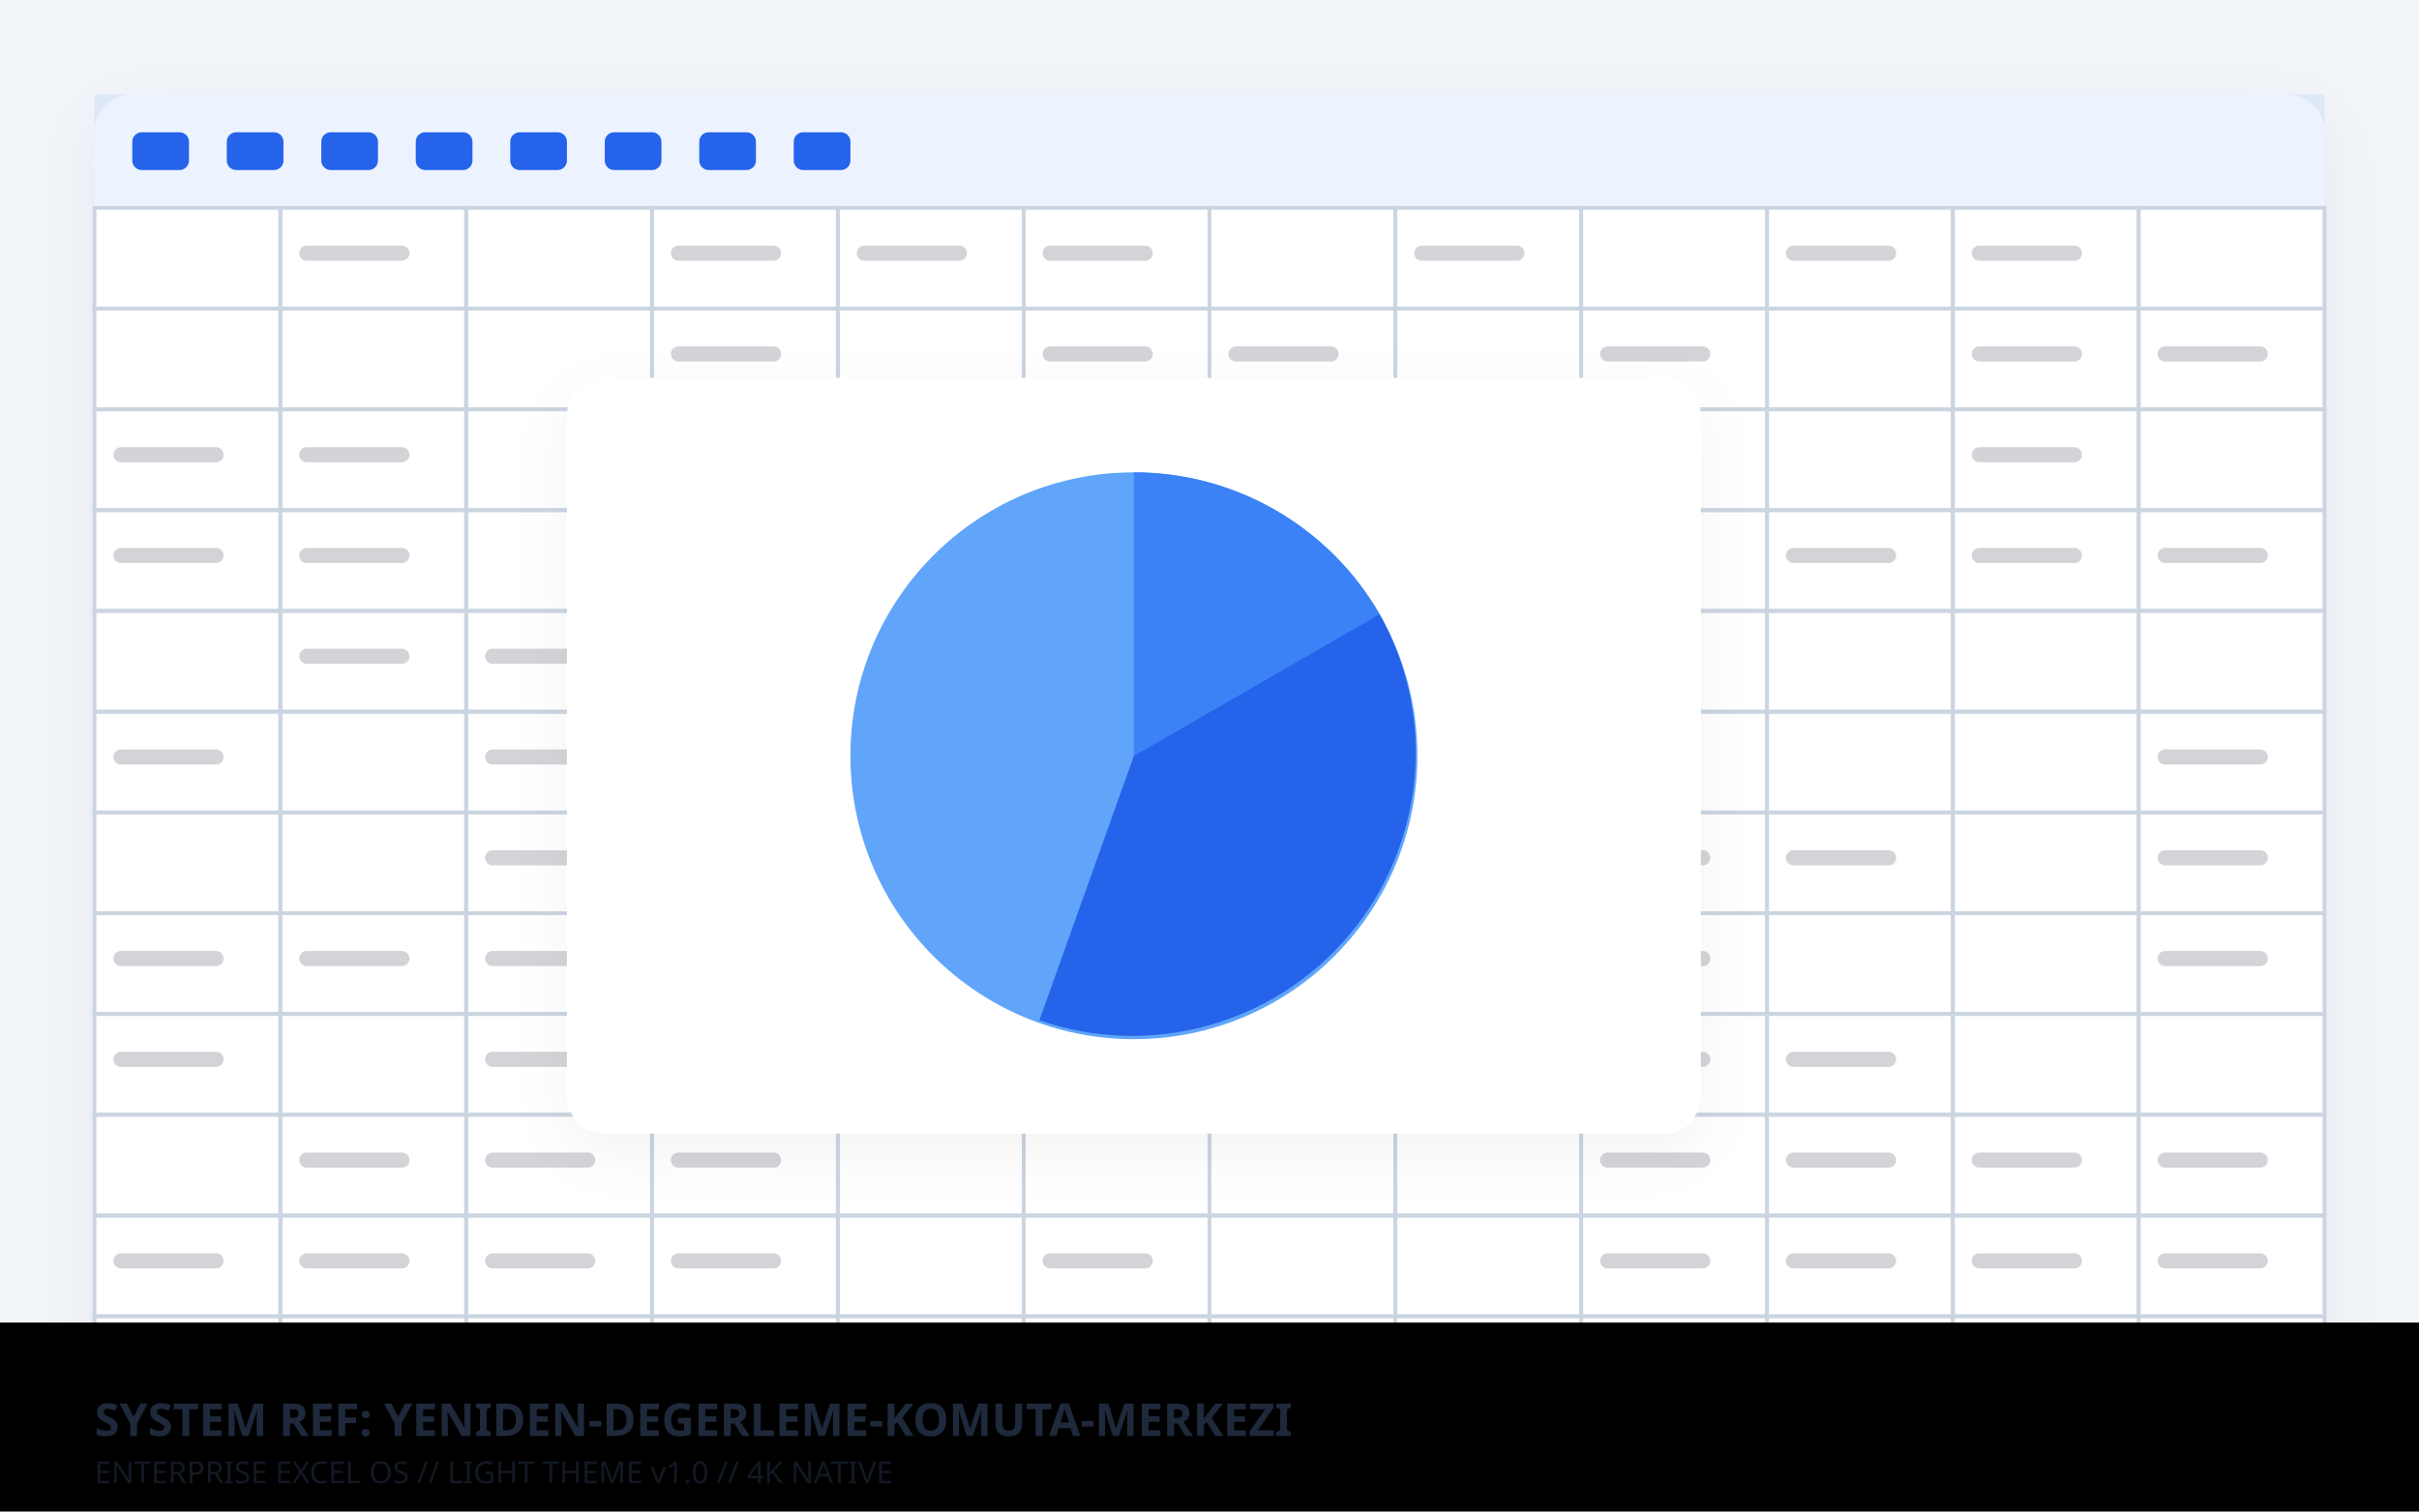
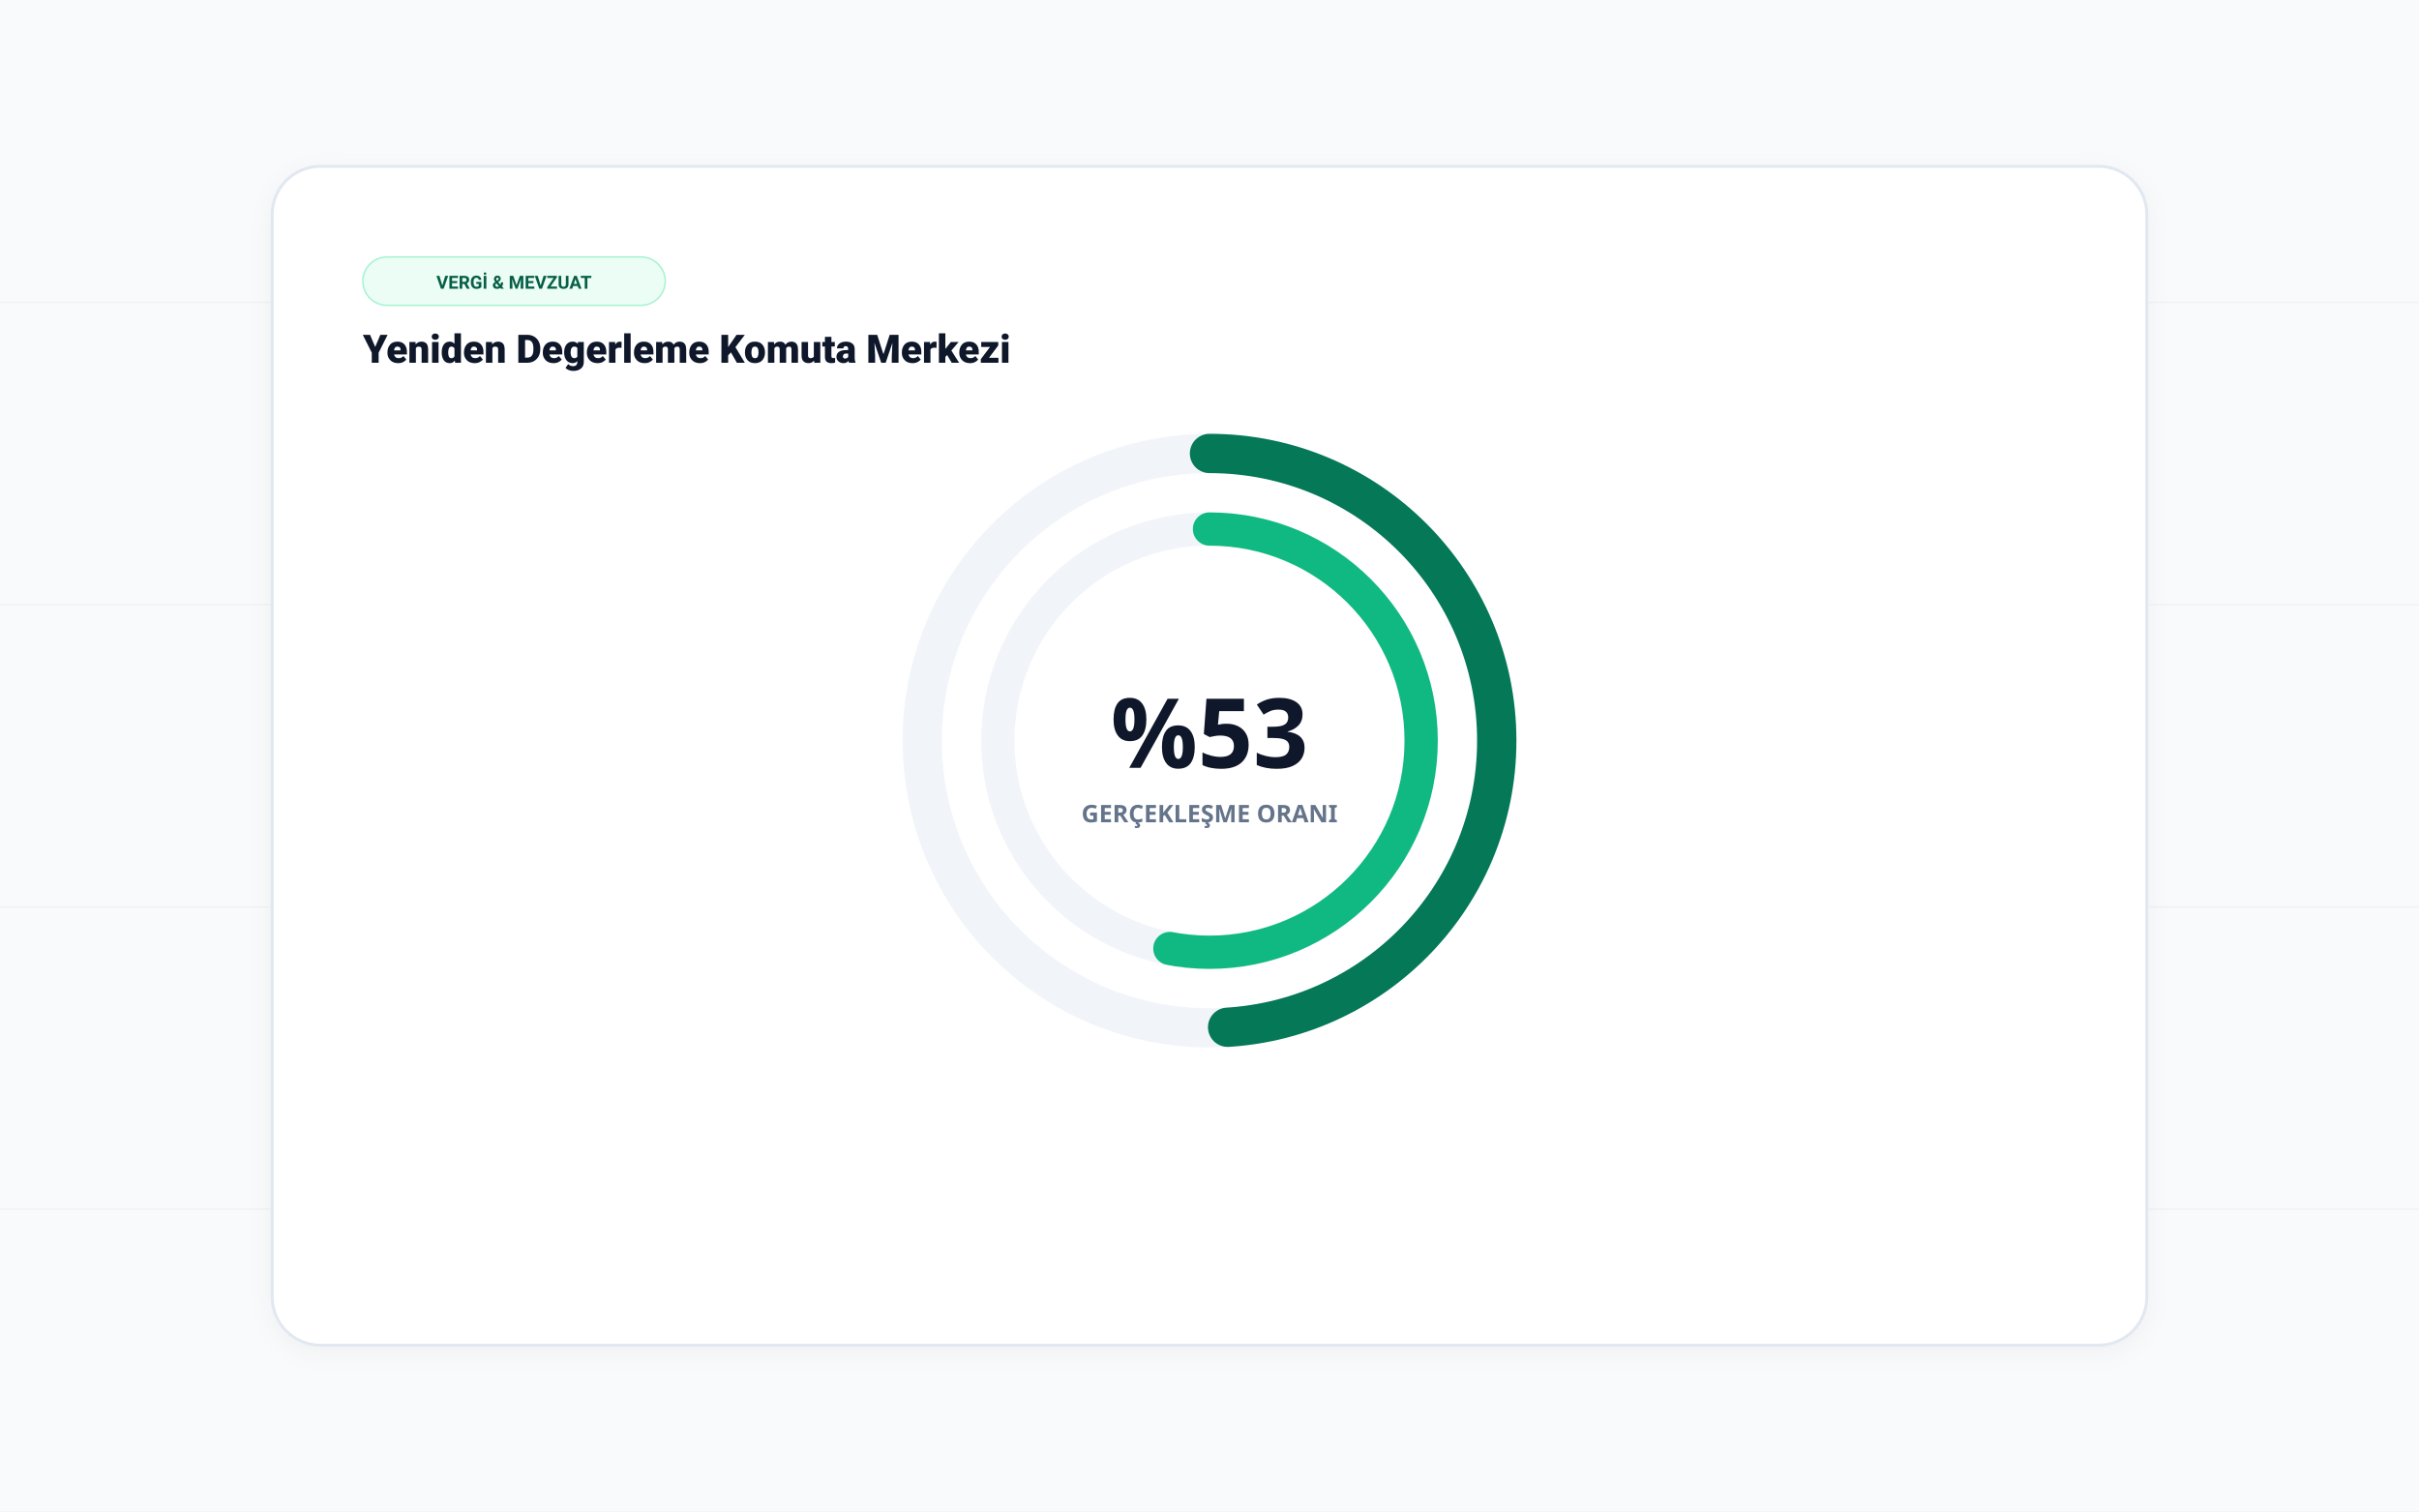
- <svg xmlns="http://www.w3.org/2000/svg" width="2560" height="1600" viewBox="0 0 2560 1600">
+ <svg xmlns="http://www.w3.org/2000/svg" viewBox="0 0 1600 1000" width="1600" height="1000">
  <defs>
-     <filter id="shadowDown" x="-10%" y="-10%" width="120%" height="120%">
-       <feDropShadow dx="0" dy="20" stdDeviation="30" flood-opacity="0.05" />
-     </filter>
-     <filter id="shadowRight" x="-10%" y="-10%" width="120%" height="120%">
-       <feDropShadow dx="20" dy="0" stdDeviation="30" flood-opacity="0.05" />
+     <filter id="cardShadow" x="-5%" y="-5%" width="110%" height="115%">
+       <feDropShadow dx="0" dy="24" stdDeviation="32" flood-color="#0f172a" flood-opacity="0.06" />
+       <feDropShadow dx="0" dy="4" stdDeviation="8" flood-color="#0f172a" flood-opacity="0.04" />
    </filter>
  </defs>
-   <rect width="100%" height="100%" fill="#f1f5f9" />
-   <rect x="100" y="100" width="2360" height="1400" rx="40" fill="#ffffff" filter="url(#shadowDown)" />
-   <rect x="100" y="100" width="2360" height="120" fill="#3b82f6" opacity="0.1" />
-   <rect x="140" y="140" width="60" height="40" rx="10" fill="#2563eb" />
-   <rect x="240" y="140" width="60" height="40" rx="10" fill="#2563eb" />
-   <rect x="340" y="140" width="60" height="40" rx="10" fill="#2563eb" />
-   <rect x="440" y="140" width="60" height="40" rx="10" fill="#2563eb" />
-   <rect x="540" y="140" width="60" height="40" rx="10" fill="#2563eb" />
-   <rect x="640" y="140" width="60" height="40" rx="10" fill="#2563eb" />
-   <rect x="740" y="140" width="60" height="40" rx="10" fill="#2563eb" />
-   <rect x="840" y="140" width="60" height="40" rx="10" fill="#2563eb" />
-   <rect x="100" y="220" width="196.667" height="106.667" fill="none" stroke="#cbd5e1" stroke-width="4" />
-   <rect x="100" y="326.667" width="196.667" height="106.667" fill="none" stroke="#cbd5e1" stroke-width="4" />
-   <rect x="100" y="433.333" width="196.667" height="106.667" fill="none" stroke="#cbd5e1" stroke-width="4" />
-   <rect x="120" y="473.333" width="116.667" height="16" rx="8" fill="#1e293b" opacity="0.2" />
-   <rect x="100" y="540" width="196.667" height="106.667" fill="none" stroke="#cbd5e1" stroke-width="4" />
-   <rect x="120" y="580" width="116.667" height="16" rx="8" fill="#1e293b" opacity="0.2" />
-   <rect x="100" y="646.667" width="196.667" height="106.667" fill="none" stroke="#cbd5e1" stroke-width="4" />
-   <rect x="100" y="753.333" width="196.667" height="106.667" fill="none" stroke="#cbd5e1" stroke-width="4" />
-   <rect x="120" y="793.333" width="116.667" height="16" rx="8" fill="#1e293b" opacity="0.2" />
-   <rect x="100" y="860" width="196.667" height="106.667" fill="none" stroke="#cbd5e1" stroke-width="4" />
-   <rect x="100" y="966.667" width="196.667" height="106.667" fill="none" stroke="#cbd5e1" stroke-width="4" />
-   <rect x="120" y="1006.667" width="116.667" height="16" rx="8" fill="#1e293b" opacity="0.2" />
-   <rect x="100" y="1073.333" width="196.667" height="106.667" fill="none" stroke="#cbd5e1" stroke-width="4" />
-   <rect x="120" y="1113.333" width="116.667" height="16" rx="8" fill="#1e293b" opacity="0.2" />
-   <rect x="100" y="1180" width="196.667" height="106.667" fill="none" stroke="#cbd5e1" stroke-width="4" />
-   <rect x="100" y="1286.667" width="196.667" height="106.667" fill="none" stroke="#cbd5e1" stroke-width="4" />
-   <rect x="120" y="1326.667" width="116.667" height="16" rx="8" fill="#1e293b" opacity="0.2" />
-   <rect x="100" y="1393.333" width="196.667" height="106.667" fill="none" stroke="#cbd5e1" stroke-width="4" />
-   <rect x="296.667" y="220" width="196.667" height="106.667" fill="none" stroke="#cbd5e1" stroke-width="4" />
-   <rect x="316.667" y="260" width="116.667" height="16" rx="8" fill="#1e293b" opacity="0.2" />
-   <rect x="296.667" y="326.667" width="196.667" height="106.667" fill="none" stroke="#cbd5e1" stroke-width="4" />
-   <rect x="296.667" y="433.333" width="196.667" height="106.667" fill="none" stroke="#cbd5e1" stroke-width="4" />
-   <rect x="316.667" y="473.333" width="116.667" height="16" rx="8" fill="#1e293b" opacity="0.2" />
-   <rect x="296.667" y="540" width="196.667" height="106.667" fill="none" stroke="#cbd5e1" stroke-width="4" />
-   <rect x="316.667" y="580" width="116.667" height="16" rx="8" fill="#1e293b" opacity="0.2" />
-   <rect x="296.667" y="646.667" width="196.667" height="106.667" fill="none" stroke="#cbd5e1" stroke-width="4" />
-   <rect x="316.667" y="686.667" width="116.667" height="16" rx="8" fill="#1e293b" opacity="0.2" />
-   <rect x="296.667" y="753.333" width="196.667" height="106.667" fill="none" stroke="#cbd5e1" stroke-width="4" />
-   <rect x="296.667" y="860" width="196.667" height="106.667" fill="none" stroke="#cbd5e1" stroke-width="4" />
-   <rect x="296.667" y="966.667" width="196.667" height="106.667" fill="none" stroke="#cbd5e1" stroke-width="4" />
-   <rect x="316.667" y="1006.667" width="116.667" height="16" rx="8" fill="#1e293b" opacity="0.2" />
-   <rect x="296.667" y="1073.333" width="196.667" height="106.667" fill="none" stroke="#cbd5e1" stroke-width="4" />
-   <rect x="296.667" y="1180" width="196.667" height="106.667" fill="none" stroke="#cbd5e1" stroke-width="4" />
-   <rect x="316.667" y="1220" width="116.667" height="16" rx="8" fill="#1e293b" opacity="0.2" />
-   <rect x="296.667" y="1286.667" width="196.667" height="106.667" fill="none" stroke="#cbd5e1" stroke-width="4" />
-   <rect x="316.667" y="1326.667" width="116.667" height="16" rx="8" fill="#1e293b" opacity="0.2" />
-   <rect x="296.667" y="1393.333" width="196.667" height="106.667" fill="none" stroke="#cbd5e1" stroke-width="4" />
-   <rect x="316.667" y="1433.333" width="116.667" height="16" rx="8" fill="#1e293b" opacity="0.2" />
-   <rect x="493.333" y="220" width="196.667" height="106.667" fill="none" stroke="#cbd5e1" stroke-width="4" />
-   <rect x="493.333" y="326.667" width="196.667" height="106.667" fill="none" stroke="#cbd5e1" stroke-width="4" />
-   <rect x="493.333" y="433.333" width="196.667" height="106.667" fill="none" stroke="#cbd5e1" stroke-width="4" />
-   <rect x="493.333" y="540" width="196.667" height="106.667" fill="none" stroke="#cbd5e1" stroke-width="4" />
-   <rect x="493.333" y="646.667" width="196.667" height="106.667" fill="none" stroke="#cbd5e1" stroke-width="4" />
-   <rect x="513.333" y="686.667" width="116.667" height="16" rx="8" fill="#1e293b" opacity="0.2" />
-   <rect x="493.333" y="753.333" width="196.667" height="106.667" fill="none" stroke="#cbd5e1" stroke-width="4" />
-   <rect x="513.333" y="793.333" width="116.667" height="16" rx="8" fill="#1e293b" opacity="0.2" />
-   <rect x="493.333" y="860" width="196.667" height="106.667" fill="none" stroke="#cbd5e1" stroke-width="4" />
-   <rect x="513.333" y="900" width="116.667" height="16" rx="8" fill="#1e293b" opacity="0.2" />
-   <rect x="493.333" y="966.667" width="196.667" height="106.667" fill="none" stroke="#cbd5e1" stroke-width="4" />
-   <rect x="513.333" y="1006.667" width="116.667" height="16" rx="8" fill="#1e293b" opacity="0.2" />
-   <rect x="493.333" y="1073.333" width="196.667" height="106.667" fill="none" stroke="#cbd5e1" stroke-width="4" />
-   <rect x="513.333" y="1113.333" width="116.667" height="16" rx="8" fill="#1e293b" opacity="0.2" />
-   <rect x="493.333" y="1180" width="196.667" height="106.667" fill="none" stroke="#cbd5e1" stroke-width="4" />
-   <rect x="513.333" y="1220" width="116.667" height="16" rx="8" fill="#1e293b" opacity="0.2" />
-   <rect x="493.333" y="1286.667" width="196.667" height="106.667" fill="none" stroke="#cbd5e1" stroke-width="4" />
-   <rect x="513.333" y="1326.667" width="116.667" height="16" rx="8" fill="#1e293b" opacity="0.2" />
-   <rect x="493.333" y="1393.333" width="196.667" height="106.667" fill="none" stroke="#cbd5e1" stroke-width="4" />
-   <rect x="513.333" y="1433.333" width="116.667" height="16" rx="8" fill="#1e293b" opacity="0.2" />
-   <rect x="690" y="220" width="196.667" height="106.667" fill="none" stroke="#cbd5e1" stroke-width="4" />
-   <rect x="710" y="260" width="116.667" height="16" rx="8" fill="#1e293b" opacity="0.2" />
-   <rect x="690" y="326.667" width="196.667" height="106.667" fill="none" stroke="#cbd5e1" stroke-width="4" />
-   <rect x="710" y="366.667" width="116.667" height="16" rx="8" fill="#1e293b" opacity="0.2" />
-   <rect x="690" y="433.333" width="196.667" height="106.667" fill="none" stroke="#cbd5e1" stroke-width="4" />
-   <rect x="710" y="473.333" width="116.667" height="16" rx="8" fill="#1e293b" opacity="0.2" />
-   <rect x="690" y="540" width="196.667" height="106.667" fill="none" stroke="#cbd5e1" stroke-width="4" />
-   <rect x="690" y="646.667" width="196.667" height="106.667" fill="none" stroke="#cbd5e1" stroke-width="4" />
-   <rect x="710" y="686.667" width="116.667" height="16" rx="8" fill="#1e293b" opacity="0.2" />
-   <rect x="690" y="753.333" width="196.667" height="106.667" fill="none" stroke="#cbd5e1" stroke-width="4" />
-   <rect x="710" y="793.333" width="116.667" height="16" rx="8" fill="#1e293b" opacity="0.2" />
-   <rect x="690" y="860" width="196.667" height="106.667" fill="none" stroke="#cbd5e1" stroke-width="4" />
-   <rect x="710" y="900" width="116.667" height="16" rx="8" fill="#1e293b" opacity="0.2" />
-   <rect x="690" y="966.667" width="196.667" height="106.667" fill="none" stroke="#cbd5e1" stroke-width="4" />
-   <rect x="690" y="1073.333" width="196.667" height="106.667" fill="none" stroke="#cbd5e1" stroke-width="4" />
-   <rect x="710" y="1113.333" width="116.667" height="16" rx="8" fill="#1e293b" opacity="0.2" />
-   <rect x="690" y="1180" width="196.667" height="106.667" fill="none" stroke="#cbd5e1" stroke-width="4" />
-   <rect x="710" y="1220" width="116.667" height="16" rx="8" fill="#1e293b" opacity="0.2" />
-   <rect x="690" y="1286.667" width="196.667" height="106.667" fill="none" stroke="#cbd5e1" stroke-width="4" />
-   <rect x="710" y="1326.667" width="116.667" height="16" rx="8" fill="#1e293b" opacity="0.2" />
-   <rect x="690" y="1393.333" width="196.667" height="106.667" fill="none" stroke="#cbd5e1" stroke-width="4" />
-   <rect x="710" y="1433.333" width="116.667" height="16" rx="8" fill="#1e293b" opacity="0.2" />
-   <rect x="886.667" y="220" width="196.667" height="106.667" fill="none" stroke="#cbd5e1" stroke-width="4" />
-   <rect x="906.667" y="260" width="116.667" height="16" rx="8" fill="#1e293b" opacity="0.2" />
-   <rect x="886.667" y="326.667" width="196.667" height="106.667" fill="none" stroke="#cbd5e1" stroke-width="4" />
-   <rect x="886.667" y="433.333" width="196.667" height="106.667" fill="none" stroke="#cbd5e1" stroke-width="4" />
-   <rect x="886.667" y="540" width="196.667" height="106.667" fill="none" stroke="#cbd5e1" stroke-width="4" />
-   <rect x="906.667" y="580" width="116.667" height="16" rx="8" fill="#1e293b" opacity="0.2" />
-   <rect x="886.667" y="646.667" width="196.667" height="106.667" fill="none" stroke="#cbd5e1" stroke-width="4" />
-   <rect x="906.667" y="686.667" width="116.667" height="16" rx="8" fill="#1e293b" opacity="0.2" />
-   <rect x="886.667" y="753.333" width="196.667" height="106.667" fill="none" stroke="#cbd5e1" stroke-width="4" />
-   <rect x="906.667" y="793.333" width="116.667" height="16" rx="8" fill="#1e293b" opacity="0.2" />
-   <rect x="886.667" y="860" width="196.667" height="106.667" fill="none" stroke="#cbd5e1" stroke-width="4" />
-   <rect x="906.667" y="900" width="116.667" height="16" rx="8" fill="#1e293b" opacity="0.2" />
-   <rect x="886.667" y="966.667" width="196.667" height="106.667" fill="none" stroke="#cbd5e1" stroke-width="4" />
-   <rect x="906.667" y="1006.667" width="116.667" height="16" rx="8" fill="#1e293b" opacity="0.2" />
-   <rect x="886.667" y="1073.333" width="196.667" height="106.667" fill="none" stroke="#cbd5e1" stroke-width="4" />
-   <rect x="886.667" y="1180" width="196.667" height="106.667" fill="none" stroke="#cbd5e1" stroke-width="4" />
-   <rect x="886.667" y="1286.667" width="196.667" height="106.667" fill="none" stroke="#cbd5e1" stroke-width="4" />
-   <rect x="886.667" y="1393.333" width="196.667" height="106.667" fill="none" stroke="#cbd5e1" stroke-width="4" />
-   <rect x="906.667" y="1433.333" width="116.667" height="16" rx="8" fill="#1e293b" opacity="0.2" />
-   <rect x="1083.333" y="220" width="196.667" height="106.667" fill="none" stroke="#cbd5e1" stroke-width="4" />
-   <rect x="1103.333" y="260" width="116.667" height="16" rx="8" fill="#1e293b" opacity="0.2" />
-   <rect x="1083.333" y="326.667" width="196.667" height="106.667" fill="none" stroke="#cbd5e1" stroke-width="4" />
-   <rect x="1103.333" y="366.667" width="116.667" height="16" rx="8" fill="#1e293b" opacity="0.2" />
-   <rect x="1083.333" y="433.333" width="196.667" height="106.667" fill="none" stroke="#cbd5e1" stroke-width="4" />
-   <rect x="1103.333" y="473.333" width="116.667" height="16" rx="8" fill="#1e293b" opacity="0.2" />
-   <rect x="1083.333" y="540" width="196.667" height="106.667" fill="none" stroke="#cbd5e1" stroke-width="4" />
-   <rect x="1083.333" y="646.667" width="196.667" height="106.667" fill="none" stroke="#cbd5e1" stroke-width="4" />
-   <rect x="1083.333" y="753.333" width="196.667" height="106.667" fill="none" stroke="#cbd5e1" stroke-width="4" />
-   <rect x="1103.333" y="793.333" width="116.667" height="16" rx="8" fill="#1e293b" opacity="0.2" />
-   <rect x="1083.333" y="860" width="196.667" height="106.667" fill="none" stroke="#cbd5e1" stroke-width="4" />
-   <rect x="1083.333" y="966.667" width="196.667" height="106.667" fill="none" stroke="#cbd5e1" stroke-width="4" />
-   <rect x="1103.333" y="1006.667" width="116.667" height="16" rx="8" fill="#1e293b" opacity="0.2" />
-   <rect x="1083.333" y="1073.333" width="196.667" height="106.667" fill="none" stroke="#cbd5e1" stroke-width="4" />
-   <rect x="1083.333" y="1180" width="196.667" height="106.667" fill="none" stroke="#cbd5e1" stroke-width="4" />
-   <rect x="1083.333" y="1286.667" width="196.667" height="106.667" fill="none" stroke="#cbd5e1" stroke-width="4" />
-   <rect x="1103.333" y="1326.667" width="116.667" height="16" rx="8" fill="#1e293b" opacity="0.2" />
-   <rect x="1083.333" y="1393.333" width="196.667" height="106.667" fill="none" stroke="#cbd5e1" stroke-width="4" />
-   <rect x="1103.333" y="1433.333" width="116.667" height="16" rx="8" fill="#1e293b" opacity="0.2" />
-   <rect x="1280" y="220" width="196.667" height="106.667" fill="none" stroke="#cbd5e1" stroke-width="4" />
-   <rect x="1280" y="326.667" width="196.667" height="106.667" fill="none" stroke="#cbd5e1" stroke-width="4" />
-   <rect x="1300" y="366.667" width="116.667" height="16" rx="8" fill="#1e293b" opacity="0.2" />
-   <rect x="1280" y="433.333" width="196.667" height="106.667" fill="none" stroke="#cbd5e1" stroke-width="4" />
-   <rect x="1300" y="473.333" width="116.667" height="16" rx="8" fill="#1e293b" opacity="0.2" />
-   <rect x="1280" y="540" width="196.667" height="106.667" fill="none" stroke="#cbd5e1" stroke-width="4" />
-   <rect x="1300" y="580" width="116.667" height="16" rx="8" fill="#1e293b" opacity="0.2" />
-   <rect x="1280" y="646.667" width="196.667" height="106.667" fill="none" stroke="#cbd5e1" stroke-width="4" />
-   <rect x="1280" y="753.333" width="196.667" height="106.667" fill="none" stroke="#cbd5e1" stroke-width="4" />
-   <rect x="1280" y="860" width="196.667" height="106.667" fill="none" stroke="#cbd5e1" stroke-width="4" />
-   <rect x="1300" y="900" width="116.667" height="16" rx="8" fill="#1e293b" opacity="0.2" />
-   <rect x="1280" y="966.667" width="196.667" height="106.667" fill="none" stroke="#cbd5e1" stroke-width="4" />
-   <rect x="1300" y="1006.667" width="116.667" height="16" rx="8" fill="#1e293b" opacity="0.2" />
-   <rect x="1280" y="1073.333" width="196.667" height="106.667" fill="none" stroke="#cbd5e1" stroke-width="4" />
-   <rect x="1300" y="1113.333" width="116.667" height="16" rx="8" fill="#1e293b" opacity="0.2" />
-   <rect x="1280" y="1180" width="196.667" height="106.667" fill="none" stroke="#cbd5e1" stroke-width="4" />
-   <rect x="1280" y="1286.667" width="196.667" height="106.667" fill="none" stroke="#cbd5e1" stroke-width="4" />
-   <rect x="1280" y="1393.333" width="196.667" height="106.667" fill="none" stroke="#cbd5e1" stroke-width="4" />
-   <rect x="1476.667" y="220" width="196.667" height="106.667" fill="none" stroke="#cbd5e1" stroke-width="4" />
-   <rect x="1496.667" y="260" width="116.667" height="16" rx="8" fill="#1e293b" opacity="0.2" />
-   <rect x="1476.667" y="326.667" width="196.667" height="106.667" fill="none" stroke="#cbd5e1" stroke-width="4" />
-   <rect x="1476.667" y="433.333" width="196.667" height="106.667" fill="none" stroke="#cbd5e1" stroke-width="4" />
-   <rect x="1476.667" y="540" width="196.667" height="106.667" fill="none" stroke="#cbd5e1" stroke-width="4" />
-   <rect x="1496.667" y="580" width="116.667" height="16" rx="8" fill="#1e293b" opacity="0.2" />
-   <rect x="1476.667" y="646.667" width="196.667" height="106.667" fill="none" stroke="#cbd5e1" stroke-width="4" />
-   <rect x="1496.667" y="686.667" width="116.667" height="16" rx="8" fill="#1e293b" opacity="0.2" />
-   <rect x="1476.667" y="753.333" width="196.667" height="106.667" fill="none" stroke="#cbd5e1" stroke-width="4" />
-   <rect x="1496.667" y="793.333" width="116.667" height="16" rx="8" fill="#1e293b" opacity="0.2" />
-   <rect x="1476.667" y="860" width="196.667" height="106.667" fill="none" stroke="#cbd5e1" stroke-width="4" />
-   <rect x="1496.667" y="900" width="116.667" height="16" rx="8" fill="#1e293b" opacity="0.2" />
-   <rect x="1476.667" y="966.667" width="196.667" height="106.667" fill="none" stroke="#cbd5e1" stroke-width="4" />
-   <rect x="1496.667" y="1006.667" width="116.667" height="16" rx="8" fill="#1e293b" opacity="0.2" />
-   <rect x="1476.667" y="1073.333" width="196.667" height="106.667" fill="none" stroke="#cbd5e1" stroke-width="4" />
-   <rect x="1476.667" y="1180" width="196.667" height="106.667" fill="none" stroke="#cbd5e1" stroke-width="4" />
-   <rect x="1476.667" y="1286.667" width="196.667" height="106.667" fill="none" stroke="#cbd5e1" stroke-width="4" />
-   <rect x="1476.667" y="1393.333" width="196.667" height="106.667" fill="none" stroke="#cbd5e1" stroke-width="4" />
-   <rect x="1673.333" y="220" width="196.667" height="106.667" fill="none" stroke="#cbd5e1" stroke-width="4" />
-   <rect x="1673.333" y="326.667" width="196.667" height="106.667" fill="none" stroke="#cbd5e1" stroke-width="4" />
-   <rect x="1693.333" y="366.667" width="116.667" height="16" rx="8" fill="#1e293b" opacity="0.2" />
-   <rect x="1673.333" y="433.333" width="196.667" height="106.667" fill="none" stroke="#cbd5e1" stroke-width="4" />
-   <rect x="1673.333" y="540" width="196.667" height="106.667" fill="none" stroke="#cbd5e1" stroke-width="4" />
-   <rect x="1673.333" y="646.667" width="196.667" height="106.667" fill="none" stroke="#cbd5e1" stroke-width="4" />
-   <rect x="1673.333" y="753.333" width="196.667" height="106.667" fill="none" stroke="#cbd5e1" stroke-width="4" />
-   <rect x="1673.333" y="860" width="196.667" height="106.667" fill="none" stroke="#cbd5e1" stroke-width="4" />
-   <rect x="1693.333" y="900" width="116.667" height="16" rx="8" fill="#1e293b" opacity="0.2" />
-   <rect x="1673.333" y="966.667" width="196.667" height="106.667" fill="none" stroke="#cbd5e1" stroke-width="4" />
-   <rect x="1693.333" y="1006.667" width="116.667" height="16" rx="8" fill="#1e293b" opacity="0.2" />
-   <rect x="1673.333" y="1073.333" width="196.667" height="106.667" fill="none" stroke="#cbd5e1" stroke-width="4" />
-   <rect x="1693.333" y="1113.333" width="116.667" height="16" rx="8" fill="#1e293b" opacity="0.2" />
-   <rect x="1673.333" y="1180" width="196.667" height="106.667" fill="none" stroke="#cbd5e1" stroke-width="4" />
-   <rect x="1693.333" y="1220" width="116.667" height="16" rx="8" fill="#1e293b" opacity="0.2" />
-   <rect x="1673.333" y="1286.667" width="196.667" height="106.667" fill="none" stroke="#cbd5e1" stroke-width="4" />
-   <rect x="1693.333" y="1326.667" width="116.667" height="16" rx="8" fill="#1e293b" opacity="0.2" />
-   <rect x="1673.333" y="1393.333" width="196.667" height="106.667" fill="none" stroke="#cbd5e1" stroke-width="4" />
-   <rect x="1693.333" y="1433.333" width="116.667" height="16" rx="8" fill="#1e293b" opacity="0.2" />
-   <rect x="1870" y="220" width="196.667" height="106.667" fill="none" stroke="#cbd5e1" stroke-width="4" />
-   <rect x="1890" y="260" width="116.667" height="16" rx="8" fill="#1e293b" opacity="0.2" />
-   <rect x="1870" y="326.667" width="196.667" height="106.667" fill="none" stroke="#cbd5e1" stroke-width="4" />
-   <rect x="1870" y="433.333" width="196.667" height="106.667" fill="none" stroke="#cbd5e1" stroke-width="4" />
-   <rect x="1870" y="540" width="196.667" height="106.667" fill="none" stroke="#cbd5e1" stroke-width="4" />
-   <rect x="1890" y="580" width="116.667" height="16" rx="8" fill="#1e293b" opacity="0.2" />
-   <rect x="1870" y="646.667" width="196.667" height="106.667" fill="none" stroke="#cbd5e1" stroke-width="4" />
-   <rect x="1870" y="753.333" width="196.667" height="106.667" fill="none" stroke="#cbd5e1" stroke-width="4" />
-   <rect x="1870" y="860" width="196.667" height="106.667" fill="none" stroke="#cbd5e1" stroke-width="4" />
-   <rect x="1890" y="900" width="116.667" height="16" rx="8" fill="#1e293b" opacity="0.2" />
-   <rect x="1870" y="966.667" width="196.667" height="106.667" fill="none" stroke="#cbd5e1" stroke-width="4" />
-   <rect x="1870" y="1073.333" width="196.667" height="106.667" fill="none" stroke="#cbd5e1" stroke-width="4" />
-   <rect x="1890" y="1113.333" width="116.667" height="16" rx="8" fill="#1e293b" opacity="0.2" />
-   <rect x="1870" y="1180" width="196.667" height="106.667" fill="none" stroke="#cbd5e1" stroke-width="4" />
-   <rect x="1890" y="1220" width="116.667" height="16" rx="8" fill="#1e293b" opacity="0.2" />
-   <rect x="1870" y="1286.667" width="196.667" height="106.667" fill="none" stroke="#cbd5e1" stroke-width="4" />
-   <rect x="1890" y="1326.667" width="116.667" height="16" rx="8" fill="#1e293b" opacity="0.2" />
-   <rect x="1870" y="1393.333" width="196.667" height="106.667" fill="none" stroke="#cbd5e1" stroke-width="4" />
-   <rect x="2066.667" y="220" width="196.667" height="106.667" fill="none" stroke="#cbd5e1" stroke-width="4" />
-   <rect x="2086.667" y="260" width="116.667" height="16" rx="8" fill="#1e293b" opacity="0.2" />
-   <rect x="2066.667" y="326.667" width="196.667" height="106.667" fill="none" stroke="#cbd5e1" stroke-width="4" />
-   <rect x="2086.667" y="366.667" width="116.667" height="16" rx="8" fill="#1e293b" opacity="0.2" />
-   <rect x="2066.667" y="433.333" width="196.667" height="106.667" fill="none" stroke="#cbd5e1" stroke-width="4" />
-   <rect x="2086.667" y="473.333" width="116.667" height="16" rx="8" fill="#1e293b" opacity="0.2" />
-   <rect x="2066.667" y="540" width="196.667" height="106.667" fill="none" stroke="#cbd5e1" stroke-width="4" />
-   <rect x="2086.667" y="580" width="116.667" height="16" rx="8" fill="#1e293b" opacity="0.2" />
-   <rect x="2066.667" y="646.667" width="196.667" height="106.667" fill="none" stroke="#cbd5e1" stroke-width="4" />
-   <rect x="2066.667" y="753.333" width="196.667" height="106.667" fill="none" stroke="#cbd5e1" stroke-width="4" />
-   <rect x="2066.667" y="860" width="196.667" height="106.667" fill="none" stroke="#cbd5e1" stroke-width="4" />
-   <rect x="2066.667" y="966.667" width="196.667" height="106.667" fill="none" stroke="#cbd5e1" stroke-width="4" />
-   <rect x="2066.667" y="1073.333" width="196.667" height="106.667" fill="none" stroke="#cbd5e1" stroke-width="4" />
-   <rect x="2066.667" y="1180" width="196.667" height="106.667" fill="none" stroke="#cbd5e1" stroke-width="4" />
-   <rect x="2086.667" y="1220" width="116.667" height="16" rx="8" fill="#1e293b" opacity="0.2" />
-   <rect x="2066.667" y="1286.667" width="196.667" height="106.667" fill="none" stroke="#cbd5e1" stroke-width="4" />
-   <rect x="2086.667" y="1326.667" width="116.667" height="16" rx="8" fill="#1e293b" opacity="0.2" />
-   <rect x="2066.667" y="1393.333" width="196.667" height="106.667" fill="none" stroke="#cbd5e1" stroke-width="4" />
-   <rect x="2086.667" y="1433.333" width="116.667" height="16" rx="8" fill="#1e293b" opacity="0.2" />
-   <rect x="2263.333" y="220" width="196.667" height="106.667" fill="none" stroke="#cbd5e1" stroke-width="4" />
-   <rect x="2263.333" y="326.667" width="196.667" height="106.667" fill="none" stroke="#cbd5e1" stroke-width="4" />
-   <rect x="2283.333" y="366.667" width="116.667" height="16" rx="8" fill="#1e293b" opacity="0.2" />
-   <rect x="2263.333" y="433.333" width="196.667" height="106.667" fill="none" stroke="#cbd5e1" stroke-width="4" />
-   <rect x="2263.333" y="540" width="196.667" height="106.667" fill="none" stroke="#cbd5e1" stroke-width="4" />
-   <rect x="2283.333" y="580" width="116.667" height="16" rx="8" fill="#1e293b" opacity="0.2" />
-   <rect x="2263.333" y="646.667" width="196.667" height="106.667" fill="none" stroke="#cbd5e1" stroke-width="4" />
-   <rect x="2263.333" y="753.333" width="196.667" height="106.667" fill="none" stroke="#cbd5e1" stroke-width="4" />
-   <rect x="2283.333" y="793.333" width="116.667" height="16" rx="8" fill="#1e293b" opacity="0.2" />
-   <rect x="2263.333" y="860" width="196.667" height="106.667" fill="none" stroke="#cbd5e1" stroke-width="4" />
-   <rect x="2283.333" y="900" width="116.667" height="16" rx="8" fill="#1e293b" opacity="0.2" />
-   <rect x="2263.333" y="966.667" width="196.667" height="106.667" fill="none" stroke="#cbd5e1" stroke-width="4" />
-   <rect x="2283.333" y="1006.667" width="116.667" height="16" rx="8" fill="#1e293b" opacity="0.2" />
-   <rect x="2263.333" y="1073.333" width="196.667" height="106.667" fill="none" stroke="#cbd5e1" stroke-width="4" />
-   <rect x="2263.333" y="1180" width="196.667" height="106.667" fill="none" stroke="#cbd5e1" stroke-width="4" />
-   <rect x="2283.333" y="1220" width="116.667" height="16" rx="8" fill="#1e293b" opacity="0.2" />
-   <rect x="2263.333" y="1286.667" width="196.667" height="106.667" fill="none" stroke="#cbd5e1" stroke-width="4" />
-   <rect x="2283.333" y="1326.667" width="116.667" height="16" rx="8" fill="#1e293b" opacity="0.2" />
-   <rect x="2263.333" y="1393.333" width="196.667" height="106.667" fill="none" stroke="#cbd5e1" stroke-width="4" />
-   <rect x="2283.333" y="1433.333" width="116.667" height="16" rx="8" fill="#1e293b" opacity="0.2" />
-   <rect x="600" y="400" width="1200" height="800" rx="40" fill="#ffffff" filter="url(#shadowDown)" />
-   <circle cx="1200" cy="800" r="300" fill="#60a5fa" />
-   <path d="M 1200 800 L 1200 500 A 300 300 0 0 1 1460 650 Z" fill="#3b82f6" />
-   <path d="M 1200 800 L 1460 650 A 300 300 0 0 1 1100 1080 Z" fill="#2563eb" />
-   <rect x="2560" y="1400" width="2560" height="200" transform="translate(-2560,0)" />
-   <text x="100" y="1520" fill="#1e293b" font-family="sans-serif" font-size="48" font-weight="bold">SYSTEM REF: YENIDEN-DEGERLEME-KOMUTA-MERKEZI</text>
-   <text x="100" y="1570" fill="#1e293b" opacity="0.6" font-family="sans-serif" font-size="32">ENTERPRISE EXCEL OS // LIGHT THEME v1.0 // 4K NATIVE</text>
+   <rect width="100%" height="100%" fill="#f8fafc" />
+   <g stroke="#e2e8f0" stroke-width="1" opacity="0.4">
+     <line x1="0" y1="200" x2="1600" y2="200" />
+     <line x1="0" y1="400" x2="1600" y2="400" />
+     <line x1="0" y1="600" x2="1600" y2="600" />
+     <line x1="0" y1="800" x2="1600" y2="800" />
+   </g>
+   <rect x="180" y="110" width="1240" height="780" rx="32" fill="#ffffff" stroke="#e2e8f0" stroke-width="2" filter="url(#cardShadow)" />
+   <g transform="translate(240, 170)">
+     <rect x="0" y="0" width="200" height="32" rx="16" fill="#ecfdf5" stroke="#a7f3d0" stroke-width="1" />
+     <text x="100" y="21" fill="#065f46" font-family="-apple-system, BlinkMacSystemFont, 'Segoe UI', Roboto, sans-serif" font-size="12" font-weight="700" text-anchor="middle">VERGİ &amp; MEVZUAT</text>
+     <text x="0" y="70" fill="#0f172a" font-family="-apple-system, BlinkMacSystemFont, 'Segoe UI', Roboto, sans-serif" font-size="26" font-weight="800">Yeniden Degerleme Komuta Merkezi</text>
+   </g>
+   <g transform="translate(180, 230)">
+     <g>
+       <circle cx="620" cy="260" r="140" fill="none" stroke="#f1f5f9" stroke-width="22" />
+       <circle cx="620" cy="260" r="190" fill="none" stroke="#f1f5f9" stroke-width="26" />
+       <circle cx="620" cy="260" r="140" fill="none" stroke="#10b981" stroke-width="22" stroke-dasharray="879.646" stroke-dashoffset="413.434" stroke-linecap="round" transform="rotate(-90 620 260)" />
+       <circle cx="620" cy="260" r="190" fill="none" stroke="#047857" stroke-width="26" stroke-dasharray="1193.805" stroke-dashoffset="608.841" stroke-linecap="round" transform="rotate(-90 620 260)" />
+       <text x="620" y="278" fill="#0f172a" font-family="sans-serif" font-size="64" font-weight="900" text-anchor="middle">%53</text>
+       <text x="620" y="314" fill="#64748b" font-family="sans-serif" font-size="16" font-weight="700" text-anchor="middle">GERÇEKLEŞME ORANI</text>
+     </g>
+   </g>
</svg>
